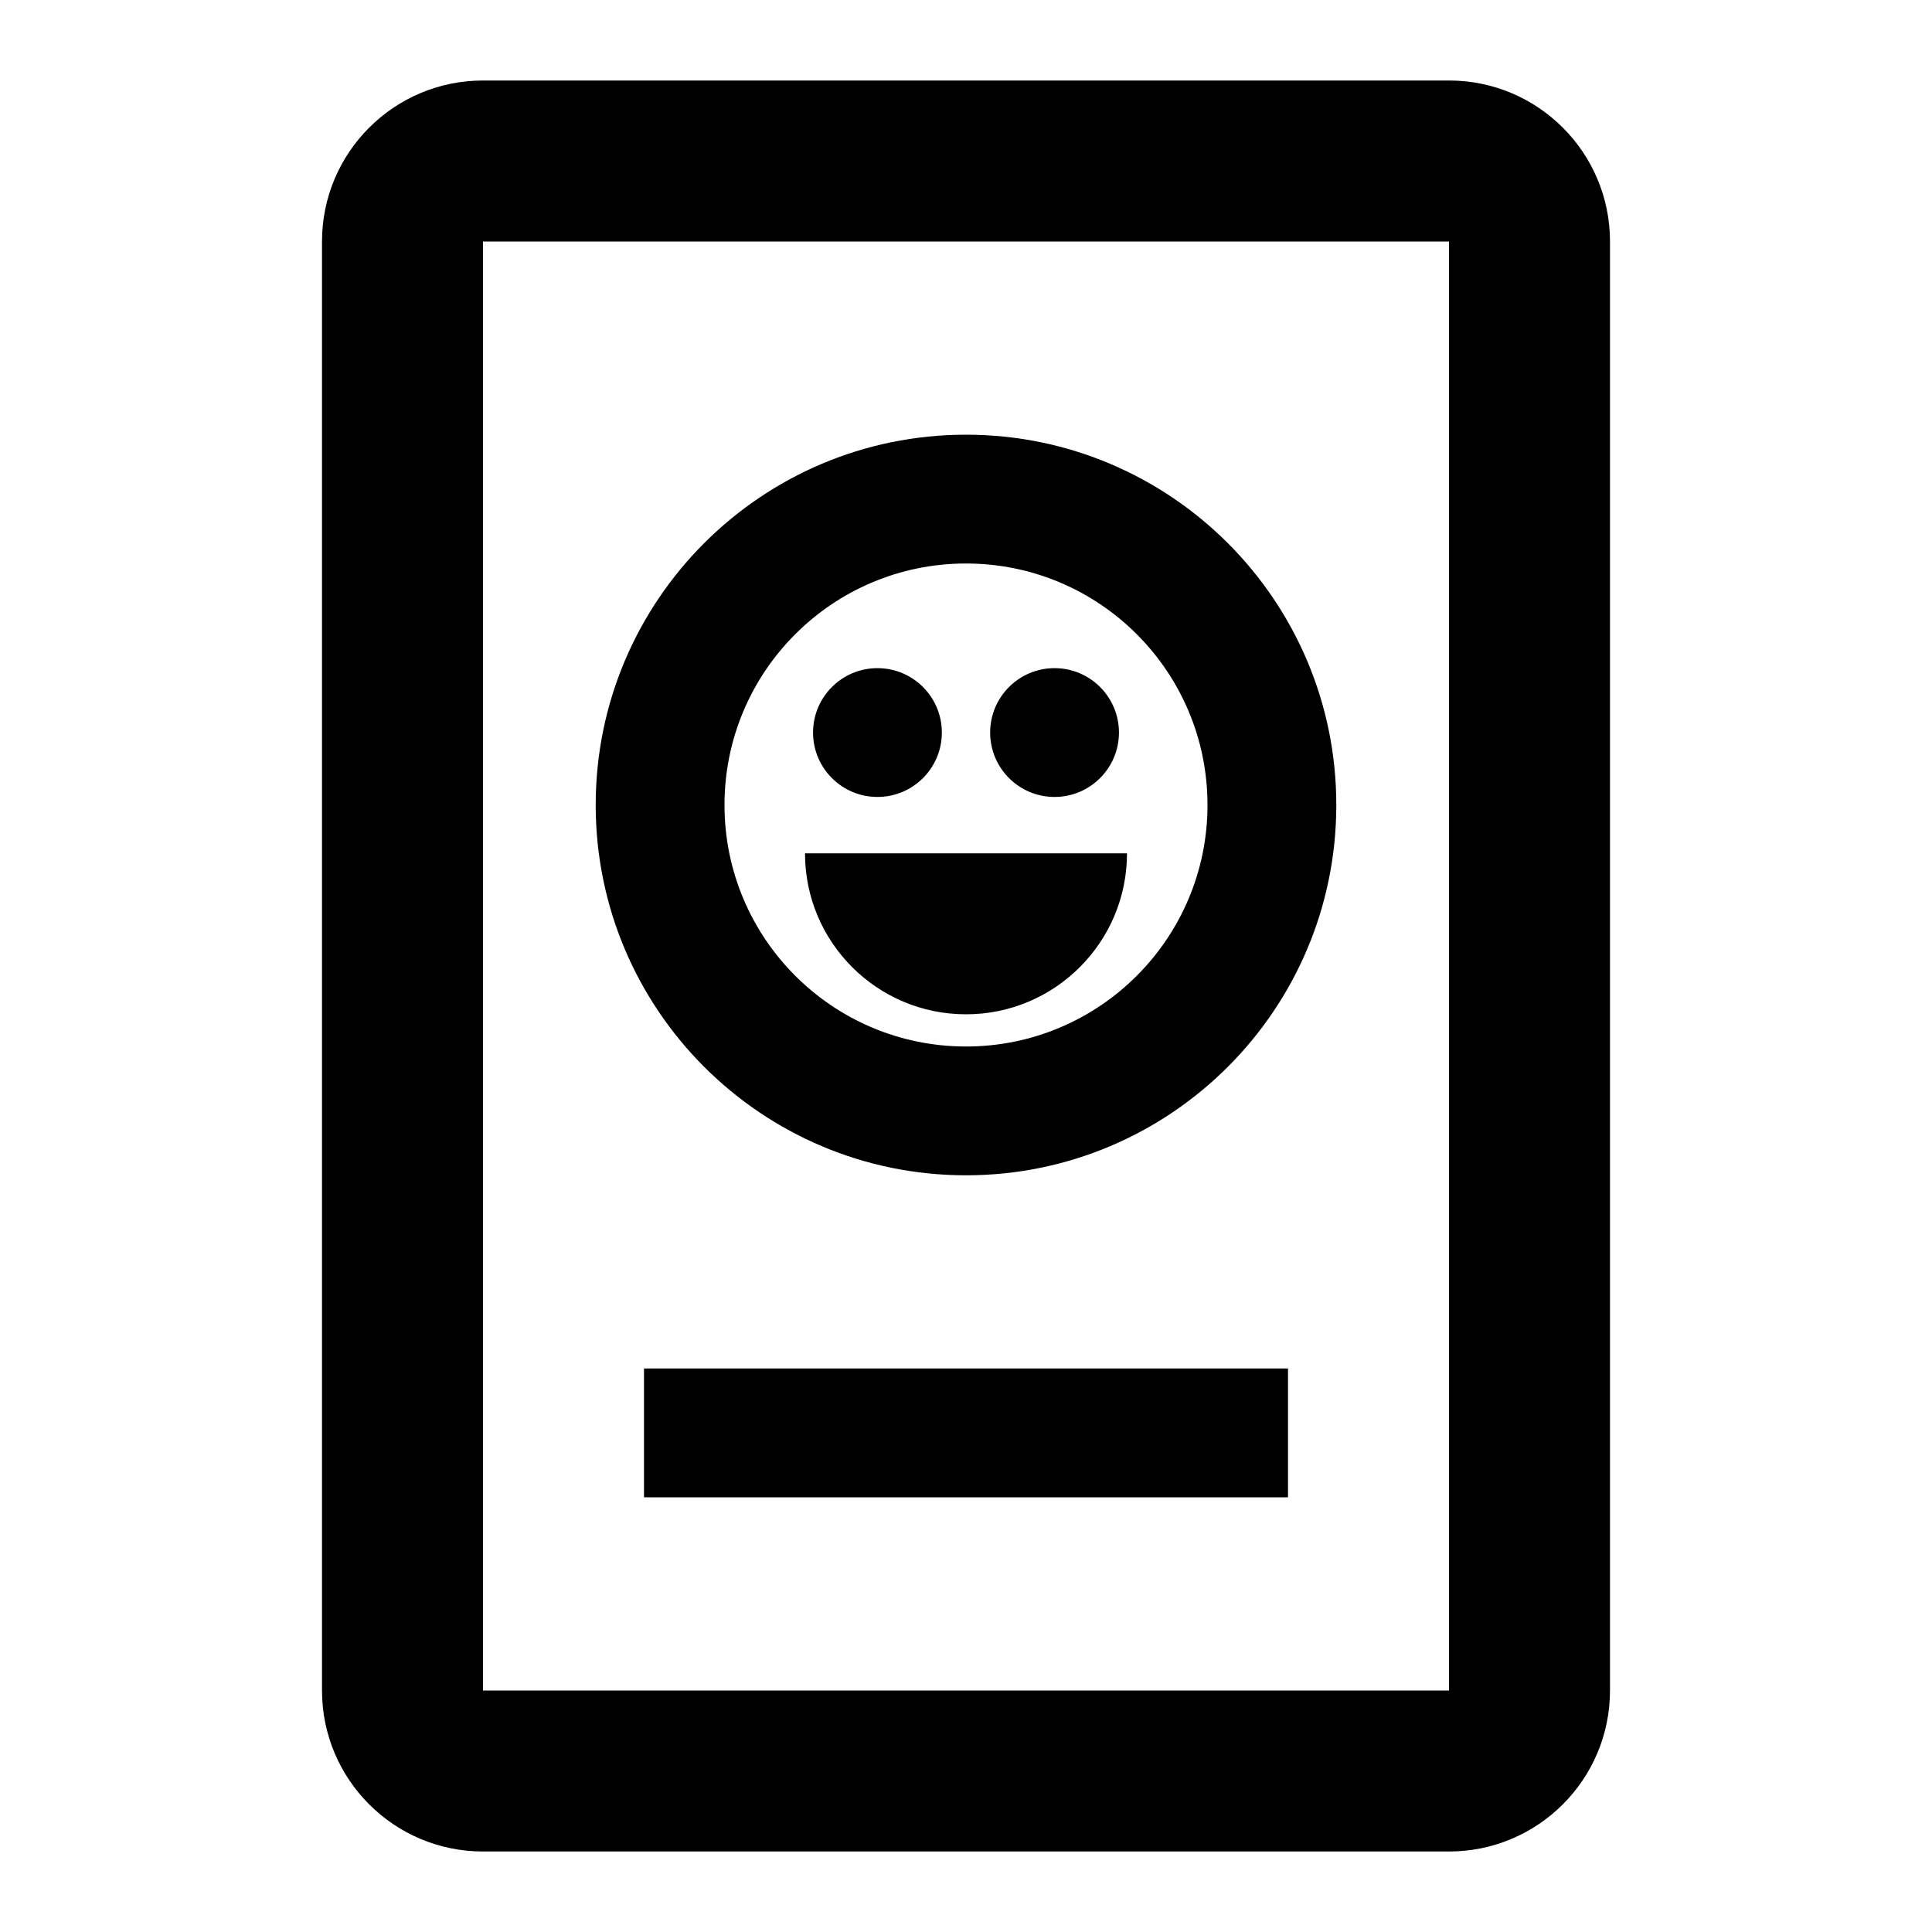
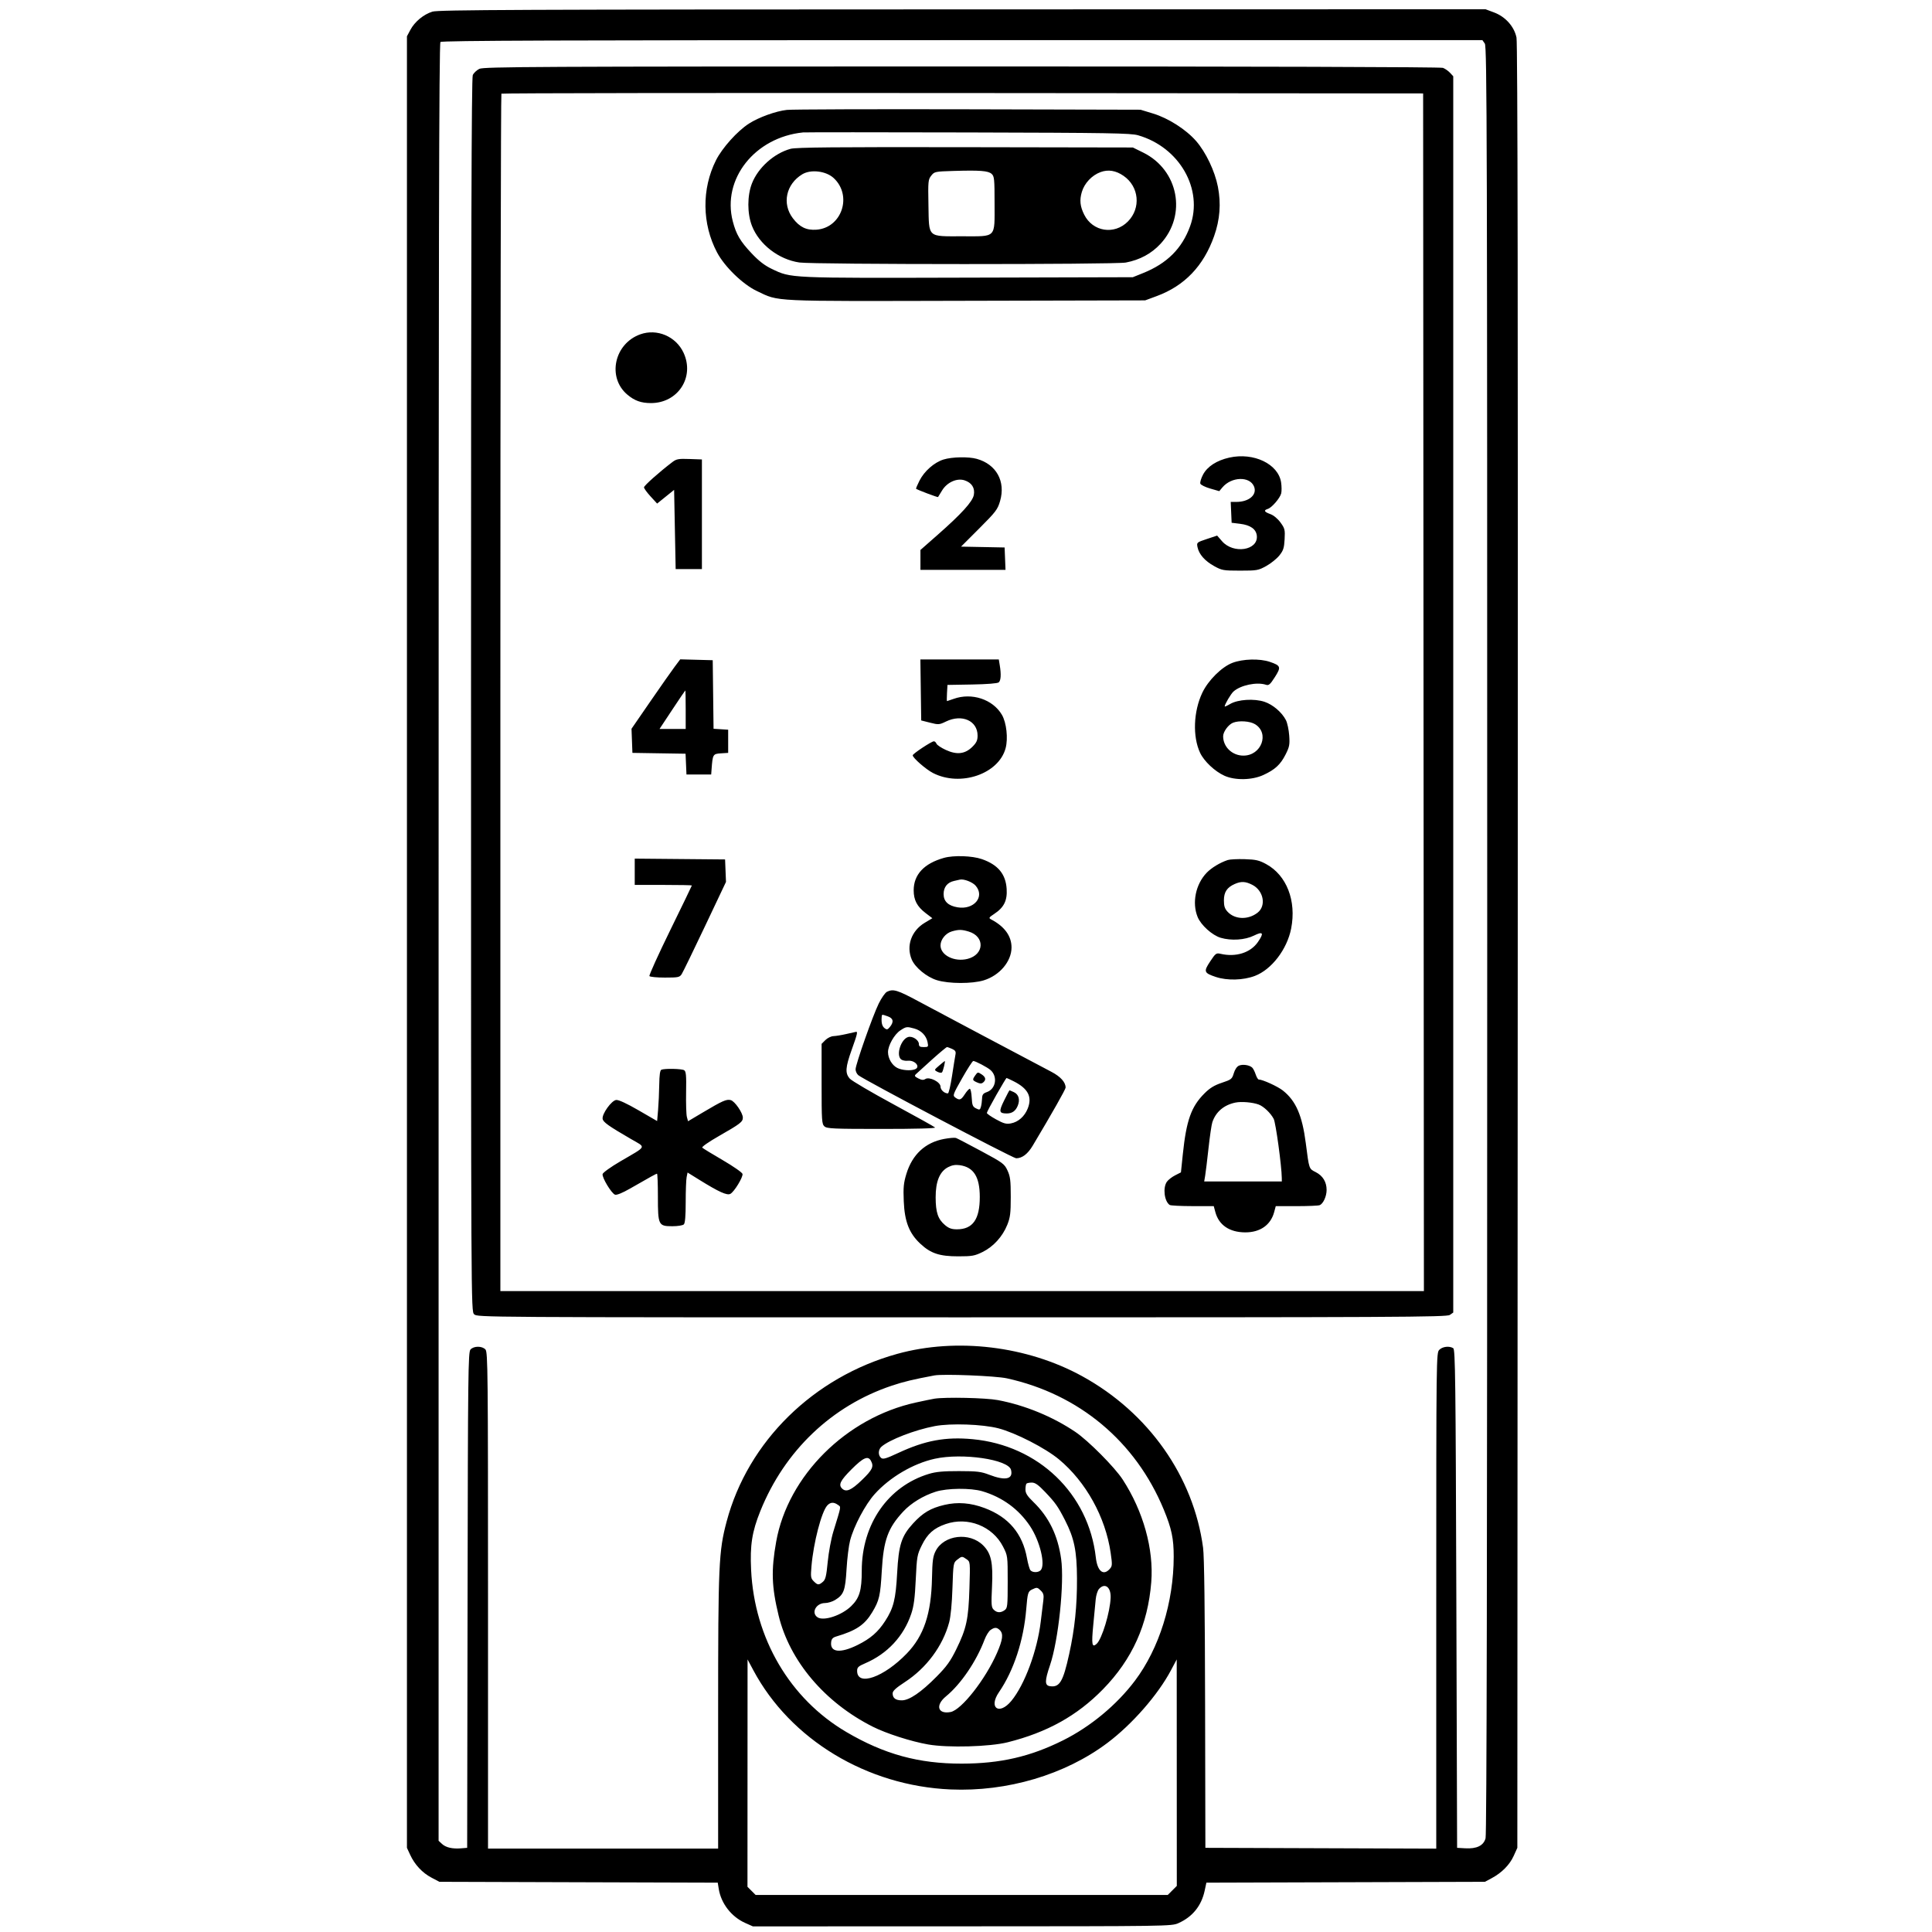
- <svg xmlns="http://www.w3.org/2000/svg" viewBox="0 0 24 24">
-   <path fill="currentColor" d="M6 1h12a2 2 0 0 1 2 2v18a2 2 0 0 1-2 2H6a2 2 0 0 1-2-2V3a2 2 0 0 1 2-2m0 2v18h12V3zm6 2.4a4.6 4.6 0 1 1 0 9.2 4.6 4.6 0 0 1 0-9.2m0 1.6a3 3 0 1 0 0 6 3 3 0 0 0 0-6m-1.1 1.3a.8.8 0 1 1 0 1.6.8.8 0 0 1 0-1.6m2.2 0a.8.8 0 1 1 0 1.6.8.8 0 0 1 0-1.6M10 10.6h4a2 2 0 0 1-4 0M8 17h8v1.6H8z" />
+ <svg xmlns="http://www.w3.org/2000/svg" viewBox="-259 0 1251 1251">
+   <path fill="currentColor" fill-rule="evenodd" d="M21 7.537c-5.732 1.779-11.44 6.5-14.279 11.81L4.5 23.5v1173l2.106 4.551c2.953 6.384 7.852 11.623 13.804 14.763l5.09 2.686 90.126.276 90.127.275.648 4.057c1.505 9.41 8.22 18.058 17.099 22.021l5 2.232 135.5-.037c133.388-.036 135.57-.068 140.008-2.041 9.136-4.062 14.925-11.211 17.031-21.03l1.116-5.202 90.172-.275 90.173-.276 4.295-2.293c6.602-3.526 11.728-8.698 14.335-14.465l2.37-5.242.261-583.5c.184-410.145-.055-585.036-.804-588.671-1.472-7.143-7.161-13.513-14.527-16.269L702.925 6l-338.713.07C77.158 6.129 24.814 6.352 21 7.537M26.2 27.2c-.931.931-1.2 131.814-1.2 582.961v581.761l2.175 2.027c2.52 2.347 6.757 3.331 12.369 2.874l3.956-.323.253-160.425c.233-147.536.386-160.571 1.905-162.25 2.148-2.373 7.538-2.371 9.687.004 1.526 1.685 1.655 14.397 1.655 162.5V1197h149v-88.256c0-95.709.381-104.264 5.508-123.547C225.287 933.366 267.719 891.68 322 876.646c38.426-10.642 84.104-5.118 119.769 14.484 42.977 23.622 72.117 64.997 78.253 111.113.741 5.563 1.177 39.645 1.297 101.32l.181 92.937 74.75.256 74.75.257v-160.507c0-159.173.017-160.523 2-162.506 2.113-2.113 6.488-2.609 9-1.021 1.32.834 1.56 20.322 2 162.234l.5 161.287 5.164.299c7.568.439 11.935-1.691 13.261-6.469.746-2.685 1.066-176.586 1.069-581.857.005-521.548-.146-578.245-1.551-580.25L700.887 26H364.143c-260.578 0-337.014.271-337.943 1.2m25.183 17.383c-1.714.846-3.627 2.657-4.25 4.025C46.295 50.447 46 154.999 46 450.047c0 397.62.007 398.96 2 400.953 1.992 1.992 3.333 2 315.777 2 282.375 0 314-.156 316-1.557l2.223-1.556V49.377l-2.096-2.25c-1.153-1.237-3.207-2.672-4.565-3.188-1.52-.578-121.343-.93-311.654-.916-276.156.02-309.518.187-312.302 1.56m14.285 16.082c-.367.368-.668 174.968-.668 388.002V836h598.003l-.252-387.75L662.5 60.5l-298.082-.252c-163.945-.138-298.382.049-298.75.417M250.5 71.163c-7.145.79-18.165 4.772-24.557 8.874-7.486 4.803-17.288 15.713-21.33 23.739-9.342 18.55-9.078 41.226.693 59.689 4.897 9.253 16.69 20.686 25.755 24.968 14.821 7 7.057 6.637 135.543 6.337l115.896-.27 7.5-2.775c18.046-6.677 30.312-19.494 37.151-38.818 3.78-10.684 4.581-21.097 2.459-31.971-1.993-10.208-7.827-22.432-14.163-29.675-6.511-7.443-17.934-14.737-27.763-17.728l-8.184-2.489-111.5-.272c-61.325-.15-114.2.026-117.5.391M261 85.751c-31.216 3.137-52.627 30.225-45.505 57.569 2.209 8.479 4.808 12.904 12.161 20.698 4.68 4.962 8.471 7.895 12.987 10.05 12.885 6.15 10 6.02 127.188 5.712l106.669-.28 6.623-2.658c15.531-6.231 25.242-15.899 30.488-30.351 8.692-23.947-6.855-51.153-33.654-58.89-4.784-1.382-18.341-1.608-109.957-1.838-57.475-.145-105.625-.15-107-.012m-8.071 10.607c-10.676 2.9-21.048 12.193-25.046 22.44-3.084 7.907-3.077 19.515.017 27.449 4.69 12.025 17.323 21.782 30.711 23.718 9.319 1.347 204.281 1.383 211.369.039 9.099-1.726 16.58-5.762 22.467-12.12 17.258-18.641 11.706-47.806-11.254-59.11l-6.65-3.274-108.521-.191c-83.787-.148-109.564.091-113.093 1.049m105.37 14.333c-11.853.359-12.262.447-14.315 3.056-1.988 2.528-2.094 3.653-1.798 19.06.412 21.455-.959 20.193 21.925 20.193 22.38 0 20.889 1.524 20.889-21.345 0-15.761-.173-17.502-1.897-19.062-2.231-2.019-7.534-2.425-24.804-1.902m95.326.745c-5.594 2.041-10.43 7.169-12.116 12.845-1.573 5.297-1.151 9.356 1.529 14.719 5.532 11.069 19.535 13.262 28.287 4.429 8.601-8.682 7.264-22.65-2.833-29.589-5.003-3.437-9.876-4.225-14.867-2.404m-193.168 1.427c-10.513 6.411-13.211 19.021-6.084 28.435 4.358 5.757 8.799 7.911 15.317 7.43 16.423-1.211 23.38-22.043 11.157-33.411-4.98-4.633-14.866-5.823-20.39-2.454m-104.83 103.605c-16.911 6.028-21.631 27.919-8.421 39.058 4.7 3.963 8.922 5.474 15.294 5.474 17.553 0 28.445-16.839 21.098-32.617-4.915-10.555-17.156-15.77-27.971-11.915m381.345 79.843c-8.117 1.819-14.197 5.751-16.969 10.977-1.285 2.422-2.079 5.073-1.765 5.891.315.818 3.202 2.244 6.417 3.168l5.845 1.681 2-2.395c5.851-7.004 17.703-7.386 20.489-.659C555.2 320.312 549.822 325 541.486 325h-3.577l.295 6.75.296 6.75 5.388.658c6.799.829 10.506 3.469 10.932 7.784.934 9.455-15.15 11.971-22.513 3.521l-3.193-3.664-6.659 2.216c-6.56 2.183-6.65 2.261-6.049 5.267.915 4.572 4.723 8.92 10.724 12.244 5.083 2.815 5.985 2.974 16.87 2.974 10.906 0 11.78-.155 16.922-3 2.981-1.65 6.793-4.713 8.47-6.806 2.577-3.218 3.106-4.843 3.417-10.5.338-6.161.126-7.026-2.666-10.859-1.812-2.49-4.464-4.683-6.588-5.451-3.991-1.444-4.478-2.456-1.617-3.364 2.603-.827 7.882-6.953 8.659-10.051.345-1.372.316-4.562-.063-7.088-1.794-11.963-17.764-19.61-33.562-16.07m-185.003 1.225c-5.998 1.849-12.457 7.52-15.576 13.676-1.39 2.743-2.385 5.116-2.21 5.273.76.687 13.982 5.674 14.213 5.362.141-.191 1.307-2.092 2.59-4.224 3.199-5.314 9.646-8.23 14.589-6.598 4.675 1.543 6.838 4.958 5.994 9.46-.813 4.335-7.932 12.19-23.319 25.731L337 356.117V369h55.088l-.294-7.25-.294-7.25-14.101-.277-14.101-.276 11.761-11.762c10.754-10.753 11.911-12.272 13.5-17.723 3.716-12.743-2.404-23.827-15.103-27.353-5.358-1.487-15.96-1.277-21.487.427m-175.536 1.621C167.926 305.633 158 314.465 158 315.56c0 .685 1.912 3.331 4.25 5.878l4.25 4.632 5.5-4.435 5.5-4.436.5 25.65.5 25.651h17v-71l-8.067-.287c-7.064-.252-8.433-.01-11 1.944m1.44 132.561c-1.973 2.63-9.071 12.744-15.773 22.475l-12.186 17.693.293 7.807.293 7.807 17.205.273 17.205.274.295 6.726.295 6.727h16l.26-3.5c.71-9.568.886-9.866 6.025-10.197l4.715-.303v-15l-4.731-.304-4.731-.304-.269-22.196-.269-22.196-10.52-.282-10.521-.281zm159.356 15.032.271 19.75 5.742 1.453c5.462 1.383 5.962 1.346 10.276-.75 10.367-5.036 20.482-.533 20.482 9.12 0 3.047-.701 4.578-3.274 7.151-4.773 4.773-10.058 5.436-17.215 2.16-3.045-1.394-5.803-3.232-6.13-4.084-.327-.853-1.078-1.55-1.668-1.55-1.532 0-13.713 8.066-13.713 9.08 0 1.648 8.567 9.124 13.138 11.465 17.761 9.096 42.479.669 46.996-16.023 1.716-6.341.579-16.631-2.397-21.697-5.887-10.018-19.528-14.515-31.237-10.296-2.2.792-4.136 1.448-4.302 1.456-.167.008-.167-2.348 0-5.235l.302-5.25 15.929-.276c9.671-.168 16.448-.707 17.25-1.373 1.425-1.182 1.666-5.13.679-11.101l-.62-3.75h-50.78zM539 429.21c-6.958 2.664-15.703 11.355-19.497 19.376-5.745 12.143-6.337 28.406-1.417 38.873 2.576 5.48 9.513 12.018 15.738 14.833 6.875 3.109 17.877 2.911 25.196-.453 7.566-3.478 11.09-6.726 14.406-13.28 2.51-4.961 2.783-6.392 2.357-12.343-.265-3.703-1.225-8.17-2.134-9.927-2.632-5.091-8.45-10.062-13.89-11.869-6.628-2.202-17.213-1.53-22.192 1.408-1.962 1.157-3.567 1.877-3.567 1.598 0-1.33 4.002-8.12 5.68-9.638 4.576-4.138 15.089-6.344 21.009-4.408 1.87.612 2.713-.105 5.796-4.924 4.18-6.535 3.878-7.463-3.225-9.883-6.572-2.239-17.497-1.952-24.26.637m-362.721 30.36L168.058 472H185v-12.5c0-6.875-.113-12.468-.25-12.43-.137.039-3.949 5.664-8.471 12.5m363.109 8.41c-3.001 1.212-6.388 5.854-6.388 8.754 0 6.92 5.888 12.539 13.138 12.539 11.694 0 17.055-14.526 7.509-20.347-3.306-2.016-10.44-2.489-14.259-.946M352.23 555.486c-12.894 3.629-19.606 10.823-19.606 21.014 0 6.315 2.203 10.513 7.735 14.737l4.353 3.323-4.952 2.97c-8.642 5.184-12.103 14.96-8.408 23.752 2.182 5.191 9.713 11.378 16.321 13.406 7.713 2.368 22.806 2.411 30.354.087 10.236-3.151 17.901-12.207 17.951-21.209.042-7.431-4.53-13.716-13.291-18.273-1.605-.835-1.361-1.243 2.126-3.551 6.286-4.159 8.492-8.614 8.01-16.175-.611-9.609-5.637-15.647-16.038-19.269-6.275-2.185-18.267-2.582-24.555-.812M152 564.485V573h18.5c10.175 0 18.5.156 18.5.347s-6.319 13.253-14.042 29.027c-7.724 15.774-13.772 29.118-13.441 29.653.33.535 4.839.973 10.019.973 8.668 0 9.534-.179 10.875-2.25.801-1.237 7.582-15.175 15.067-30.972l13.611-28.723-.295-7.277-.294-7.278-29.25-.265-29.25-.265zm384-7.607c-4.97 1.631-10.564 5.014-13.699 8.284-7.119 7.429-9.565 19.454-5.818 28.604 2.157 5.267 9.419 11.822 14.907 13.456 6.836 2.036 15.764 1.451 21.546-1.41 5.952-2.946 6.678-1.748 2.55 4.208-4.782 6.9-14.206 9.878-24.066 7.606-2.902-.669-3.298-.384-6.81 4.907-4.384 6.601-4.054 7.494 3.711 10.074 7.313 2.429 17.693 2.152 25.176-.672 10.859-4.098 20.921-17.229 23.555-30.737 3.494-17.92-2.928-34.454-16.188-41.678-4.545-2.477-6.662-2.964-13.864-3.193-4.675-.148-9.625.1-11 .551m-173.5 12.699c-.55.136-2.249.524-3.775.861-4.317.953-6.725 3.993-6.725 8.489 0 4.725 2.974 7.555 9.009 8.574 10.637 1.798 17.898-6.86 11.741-13.998-2.041-2.365-7.742-4.549-10.25-3.926m178 2.826c-5.012 2.212-7 5.229-7 10.621 0 3.725.551 5.401 2.435 7.407 4.753 5.059 13.342 5.285 19.412.511 5.698-4.482 3.82-14.285-3.445-17.992-4.431-2.261-7.218-2.395-11.402-.547m-183.187 30.699c-3.997 1.157-7.313 5.273-7.313 9.078 0 6.373 8.99 10.858 17.48 8.721 10.939-2.755 11.419-14.517.722-17.722-4.512-1.352-6.433-1.366-10.889-.077m-41.955 39.07c-1.178.571-3.602 4.028-5.386 7.683-3.965 8.123-14.972 39.409-14.972 42.557 0 1.253.788 2.954 1.75 3.781C300.106 699.075 396.846 750 398.964 750c3.885 0 7.495-2.744 10.728-8.156C422.167 720.959 431 705.371 431 704.236c0-3.475-3.25-7.088-9.186-10.211-18.614-9.793-74.163-39.254-86.059-45.643-13.715-7.366-16.351-8.168-20.397-6.21m-3.473 16.578c-.245 3.727.325 5.8 1.938 7.046 1.421 1.098 1.944.967 3.427-.861 2.662-3.281 2.191-5.586-1.399-6.837-3.988-1.39-3.83-1.416-3.966.652m12.013 8.508c-3.84 2.552-7.898 9.747-7.898 14.004 0 4.066 2.566 8.462 5.967 10.221 2.999 1.551 8.618 1.997 11.451.91 3.879-1.489.111-6.032-4.593-5.539-1.609.169-3.578-.234-4.375-.896-3.341-2.772-.145-12.968 4.53-14.452 2.732-.867 7.02 1.892 7.02 4.517 0 1.548.679 1.977 3.125 1.977 2.983 0 3.096-.146 2.485-3.202-.841-4.201-4.104-7.563-8.536-8.794-4.913-1.365-5.319-1.309-9.176 1.254M289 669.542c-3.025.696-6.758 1.309-8.295 1.362-1.538.053-3.9 1.201-5.25 2.551L273 675.909V701.8c0 23.812.147 26.023 1.829 27.545 1.629 1.474 5.69 1.655 37.2 1.655 22.27 0 35.019-.351 34.421-.947-.522-.521-12.65-7.277-26.95-15.014s-27.012-15.211-28.25-16.609c-3.106-3.508-2.857-7.23 1.25-18.721 3.624-10.137 4.02-11.805 2.75-11.571-.413.076-3.225.708-6.25 1.404m55.492 16.537c-4.945 4.444-9.61 8.678-10.366 9.41-1.159 1.122-.923 1.562 1.5 2.8 2.117 1.082 3.312 1.187 4.538.399C342.79 697 350 700.613 350 703.617c0 2.107 2.49 4.383 4.796 4.383.509 0 1.701-5.062 2.647-11.25.946-6.187 1.947-12.398 2.224-13.801.401-2.035-.029-2.793-2.129-3.75-1.448-.659-2.952-1.199-3.343-1.199-.39 0-4.757 3.636-9.703 8.079m4.654 3.871c-3.345 2.861-3.348 2.872-1.142 4.052 1.216.651 2.553.804 2.971.341.691-.766 2.28-7.398 1.75-7.302-.124.022-1.734 1.331-3.579 2.909m14.86 8.197c-5.982 10.541-6.225 11.22-4.475 12.5 2.76 2.017 3.744 1.676 6.228-2.159 1.243-1.919 2.683-3.488 3.2-3.488.518 0 1.076 2.576 1.241 5.725.26 4.958.635 5.893 2.8 6.973 2.253 1.124 2.564 1.028 3.15-.975.358-1.223.695-3.641.75-5.375.082-2.572.659-3.347 3.134-4.21 5.815-2.027 7.128-10.069 2.331-14.271-2.063-1.807-9.785-5.867-11.159-5.867-.48 0-3.72 5.016-7.2 11.147m179.3-8.158c-1.35.557-2.657 2.451-3.399 4.926-1.133 3.783-1.592 4.15-7.749 6.199-4.883 1.625-7.745 3.377-11.268 6.901-8.548 8.548-11.704 17.417-13.986 39.298l-1.231 11.813-3.771 1.924c-2.073 1.058-4.475 2.929-5.336 4.159-2.724 3.889-1.649 12.7 1.834 15.026.605.404 7.27.741 14.811.75l13.712.015 1.042 3.869c2.259 8.391 9.158 13.07 19.325 13.109 9.663.037 16.491-4.739 18.745-13.109l1.042-3.869h13.38c7.359 0 14.108-.28 14.998-.621 2.333-.895 4.545-5.703 4.545-9.879 0-5.16-2.446-9.177-7.005-11.502-4.476-2.284-4.279-1.714-6.478-18.8-2.316-17.993-6.417-27.399-14.856-34.081-3.367-2.666-13.137-7.117-15.621-7.117-.487 0-1.393-1.539-2.014-3.42-.62-1.881-1.67-3.87-2.333-4.42-1.911-1.586-5.998-2.157-8.387-1.171m-374.056 2.673c-.858.347-1.291 3.377-1.381 9.671-.072 5.042-.409 12.407-.75 16.368l-.619 7.2-12-6.95c-7.676-4.446-12.901-6.861-14.5-6.701-2.994.299-9.255 8.97-8.796 12.182.31 2.168 3.717 4.6 18.305 13.068 10.017 5.815 10.786 4.188-6.857 14.515-6.206 3.633-11.276 7.273-11.46 8.228-.441 2.29 5.815 12.624 8.077 13.342 1.094.348 4.801-1.158 9.512-3.861 13.911-7.985 17.067-9.724 17.647-9.724.315 0 .572 6.65.572 14.777 0 18.527.339 19.223 9.357 19.223 3.522 0 6.766-.523 7.443-1.2.812-.812 1.2-5.461 1.2-14.375 0-7.246.271-14.531.602-16.187l.603-3.013 7.653 4.747c12.695 7.873 17.901 10.227 20.064 9.07 2.495-1.336 8.271-10.798 7.87-12.894-.173-.906-5.912-4.91-12.753-8.897-6.84-3.987-12.831-7.643-13.312-8.124-.5-.5 4.194-3.769 10.949-7.625C220.319 727.713 222 726.418 222 723.7c0-3.118-5.237-10.696-7.856-11.367-2.756-.705-5.325.435-18.136 8.049l-9.491 5.642-.747-2.762c-.411-1.519-.64-8.74-.509-16.046.196-10.902-.03-13.454-1.261-14.235-1.545-.979-12.525-1.216-14.75-.319m203.3 3.57c-2.059 2.94-1.989 3.247 1.062 4.637 1.974.899 2.951.909 4 .038 2.052-1.703 1.695-3.476-1.062-5.282-2.315-1.517-2.535-1.484-4 .607m13.654 12.646c-3.412 5.983-6.204 11.279-6.204 11.769s2.686 2.368 5.97 4.173c4.902 2.695 6.613 3.161 9.571 2.606 4.797-.9 8.865-4.485 10.922-9.625 3.036-7.589.246-12.97-9.173-17.691-2.316-1.16-4.361-2.11-4.546-2.11s-3.128 4.895-6.54 10.878m4.946 3.773c-3.494 7.085-3.251 8.301 1.666 8.334 3.465.023 5.766-1.561 7.16-4.927 1.649-3.981.677-7.44-2.499-8.887-1.414-.644-2.678-1.171-2.809-1.171s-1.715 2.993-3.518 6.651M541 713.926c-7.487 1.533-12.746 6.011-15.006 12.78-.514 1.537-1.622 9.094-2.463 16.794-.842 7.7-1.814 15.688-2.161 17.75l-.632 3.75H571l-.024-2.25c-.081-7.767-3.902-35.712-5.229-38.25-1.979-3.785-6.495-8.094-9.747-9.3-3.9-1.447-11.151-2.063-15-1.274m-188.689 23.558c-12.186 2.27-20.603 10.083-24.427 22.672-1.78 5.861-2.059 8.789-1.686 17.684.551 13.159 3.506 20.739 10.71 27.477 6.72 6.286 12.422 8.183 24.592 8.183 8.933 0 10.61-.299 15.714-2.806 6.979-3.427 12.945-9.974 15.991-17.547 1.938-4.819 2.271-7.48 2.275-18.147.003-10.589-.317-13.196-2.095-17.054-1.988-4.312-2.892-4.981-16.992-12.573-8.191-4.411-15.568-8.25-16.393-8.531s-4.285.007-7.689.642M355 755.703c-5.521 2.834-8.179 9.24-8.15 19.637.027 9.757 1.497 14.091 6.091 17.957 2.443 2.056 4.284 2.703 7.685 2.703 10.265 0 14.821-6.466 14.797-21-.022-12.994-3.949-19.23-12.923-20.519-2.804-.402-5.046-.037-7.5 1.222m-9 134.915c-13.928 2.625-19.801 4.037-27.5 6.609-38.871 12.986-69.457 42.151-85.172 81.212-5.386 13.387-6.751 22.089-5.975 38.095 2.152 44.386 25.107 83.468 61.647 104.952 24.52 14.418 46.832 20.536 74.743 20.496 24.946-.036 44.324-4.488 65.539-15.056 17.809-8.871 34.829-22.981 46.615-38.646 15.756-20.94 25.066-50.75 25.095-80.346.011-11.711-1.355-18.168-6.451-30.5-18.203-44.048-54.839-74.692-101.541-84.935-7.322-1.606-41.256-2.964-47-1.881m0 15.058c-1.375.222-6.775 1.339-12 2.482-45.066 9.859-82.781 47.429-90.403 90.053-3.318 18.556-2.977 29.131 1.544 47.789 7.15 29.51 29.845 56.344 60.923 72.032 8.779 4.432 24.946 9.623 35.936 11.538 12.86 2.242 39.851 1.497 51.5-1.422 25.53-6.396 44.932-17.183 61.65-34.276 18.984-19.408 29.124-41.892 31.313-69.43 1.693-21.289-5.16-45.882-18.509-66.426-5.179-7.971-22.291-25.194-30.605-30.805-14.738-9.946-32.617-17.291-50.209-20.626-7.761-1.471-34.057-2.052-41.14-.909m.306 17.748c-12.915 2.453-29.442 8.835-34.556 13.343-2.155 1.9-2.27 5.557-.228 7.251 1.261 1.047 3.187.487 11.25-3.271 17.264-8.046 30.525-10.49 48.02-8.85 42.571 3.992 75.107 35.236 79.771 76.603.998 8.857 4.829 12.039 8.976 7.457 1.709-1.889 1.757-2.683.626-10.503-3.337-23.078-16.006-45.964-33.487-60.491-8.806-7.318-28.119-17.224-39.178-20.095-10.281-2.669-30.934-3.393-41.194-1.444m.024 21.13c-14.003 3.072-29.122 11.951-38.954 22.877-6.1 6.779-13.496 20.741-15.929 30.069-.861 3.3-1.895 11.674-2.298 18.609-.807 13.866-1.784 16.478-7.453 19.935-1.758 1.072-4.658 1.95-6.446 1.952-5.863.007-9.215 6.373-4.865 9.239 3.967 2.613 15.616-1.252 21.743-7.215 5.404-5.26 6.872-10.163 6.872-22.962 0-30.152 17.016-54.677 43.5-62.698 4.545-1.376 9.273-1.812 19.5-1.795 11.695.018 14.302.331 19.5 2.34 10.52 4.065 15.677 2.922 14.156-3.138-1.695-6.755-31.525-11.117-49.326-7.213m-53.943 6.833c-7.227 7.228-8.606 9.994-6.187 12.413 2.644 2.644 5.949 1.244 12.897-5.464 6.864-6.626 7.847-8.704 5.868-12.402-1.882-3.516-4.93-2.195-12.578 5.453m113.28 9.28c-.367.366-.667 2.071-.667 3.787 0 2.442 1.114 4.201 5.117 8.084 10.074 9.768 15.849 21.61 17.985 36.873 2.169 15.505-1.745 52.82-7.226 68.891-3.459 10.142-3.454 13.046.023 13.537 6.228.88 8.468-2.879 12.42-20.85 3.603-16.38 5.127-31.176 5.045-48.989-.081-17.754-1.776-25.994-7.741-37.636-4.627-9.029-6.217-11.281-12.985-18.39-4.313-4.53-6.367-5.974-8.496-5.974-1.545 0-3.109.3-3.475.667m-58.784 5.238c-8.112 2.594-15.938 7.374-21.018 12.834-9.927 10.671-12.754 18.459-13.887 38.261-.939 16.393-1.61 19.309-6.21 26.973-4.885 8.14-10.401 11.855-23.268 15.674-2.268.673-3.079 1.571-3.322 3.682-.766 6.636 5.956 7.356 17.11 1.832 8.377-4.148 13.256-8.388 17.873-15.531 5.447-8.428 6.839-14.009 7.761-31.13.982-18.217 2.783-23.828 10.282-32.033 6.332-6.928 11.422-9.941 20.318-12.025 8.595-2.014 17.019-1.35 26.059 2.052 15.552 5.854 24.516 16.482 27.418 32.506.647 3.575 1.642 7.063 2.211 7.75 1.314 1.588 5.024 1.616 6.59.05 3.353-3.353-.382-18.95-6.861-28.654-7.335-10.983-17.872-18.675-30.871-22.534-7.457-2.214-22.816-2.065-30.185.293m-70.23 8.926c-3.725 4.116-8.904 24.051-10.212 39.312-.594 6.926-.458 7.84 1.452 9.75 2.56 2.56 3.301 2.605 5.941.357 1.7-1.446 2.244-3.698 3.136-12.974.594-6.173 2.223-14.948 3.62-19.5 5.35-17.435 5.075-15.816 2.951-17.37-2.61-1.908-4.905-1.767-6.888.425m76.679 12.02c-7.687 2.656-11.783 6.288-15.416 13.668-3.045 6.185-3.241 7.293-3.949 22.245-.571 12.06-1.257 17.254-2.934 22.236-4.884 14.505-15.428 25.831-29.783 31.993-4.465 1.916-5.25 2.654-5.25 4.93 0 10.247 17.28 4.193 32.183-11.276 11.043-11.462 15.811-25.714 16.292-48.701.239-11.409.615-14.202 2.374-17.649 5.333-10.454 21.96-12.421 30.744-3.637 5.227 5.227 6.497 11.141 5.748 26.758-.557 11.62-.431 13.349 1.086 14.866 2.087 2.087 4.543 2.19 7.132.297 1.789-1.308 1.941-2.744 1.941-18.318 0-16.828-.013-16.924-3.018-22.803-6.778-13.26-22.81-19.564-37.15-14.609m7.434 23.119c-2.445 1.923-2.517 2.358-3.035 18.25-.332 10.193-1.131 18.523-2.139 22.28-4.104 15.301-14.678 29.56-28.688 38.685-5.794 3.773-7.904 5.718-7.904 7.281 0 3.088 1.903 4.534 5.963 4.534 4.832 0 12.488-5.232 22.538-15.403 6.444-6.522 8.908-9.945 12.667-17.597 6.65-13.538 7.943-19.521 8.555-39.608.521-17.083.519-17.109-1.823-18.75-2.949-2.065-3.103-2.057-6.134.328m91.858 18.893c-.927 1.024-1.889 4.062-2.136 6.75-.248 2.688-.959 10.137-1.58 16.554-1.23 12.71-.829 14.976 2.17 12.262 3.447-3.12 8.719-20.498 9.076-29.916.259-6.856-3.73-9.849-7.53-5.65m-43.396.367c-2.566 1.237-2.869 2.273-3.73 12.77-1.658 20.197-8.078 39.743-17.633 53.68-7.009 10.225.107 15.233 8.023 5.646 8.587-10.399 16.754-32.444 19.017-51.336.625-5.22 1.376-11.379 1.669-13.687.426-3.356.122-4.607-1.521-6.25-2.309-2.309-2.643-2.356-5.825-.823m-26.85 26.218c-1.136.796-2.878 3.608-3.869 6.25-5.258 14.002-15.333 28.82-24.963 36.711-7.063 5.788-5.338 11.713 2.957 10.156 7.033-1.319 22.581-21.119 30.091-38.319 3.733-8.551 4.203-12.306 1.835-14.675-1.951-1.95-3.4-1.98-6.051-.123m-157.352 92.666-.026 73.613 2.636 2.637 2.637 2.636h266.881l2.923-2.923 2.923-2.923-.026-73.327-.027-73.327-3.743 7.051c-8.455 15.924-25.142 34.992-41.147 47.019-27.396 20.587-64.899 31.712-101.557 30.126-54.174-2.344-103.713-32.289-127.707-77.196l-3.74-7z" />
</svg>
